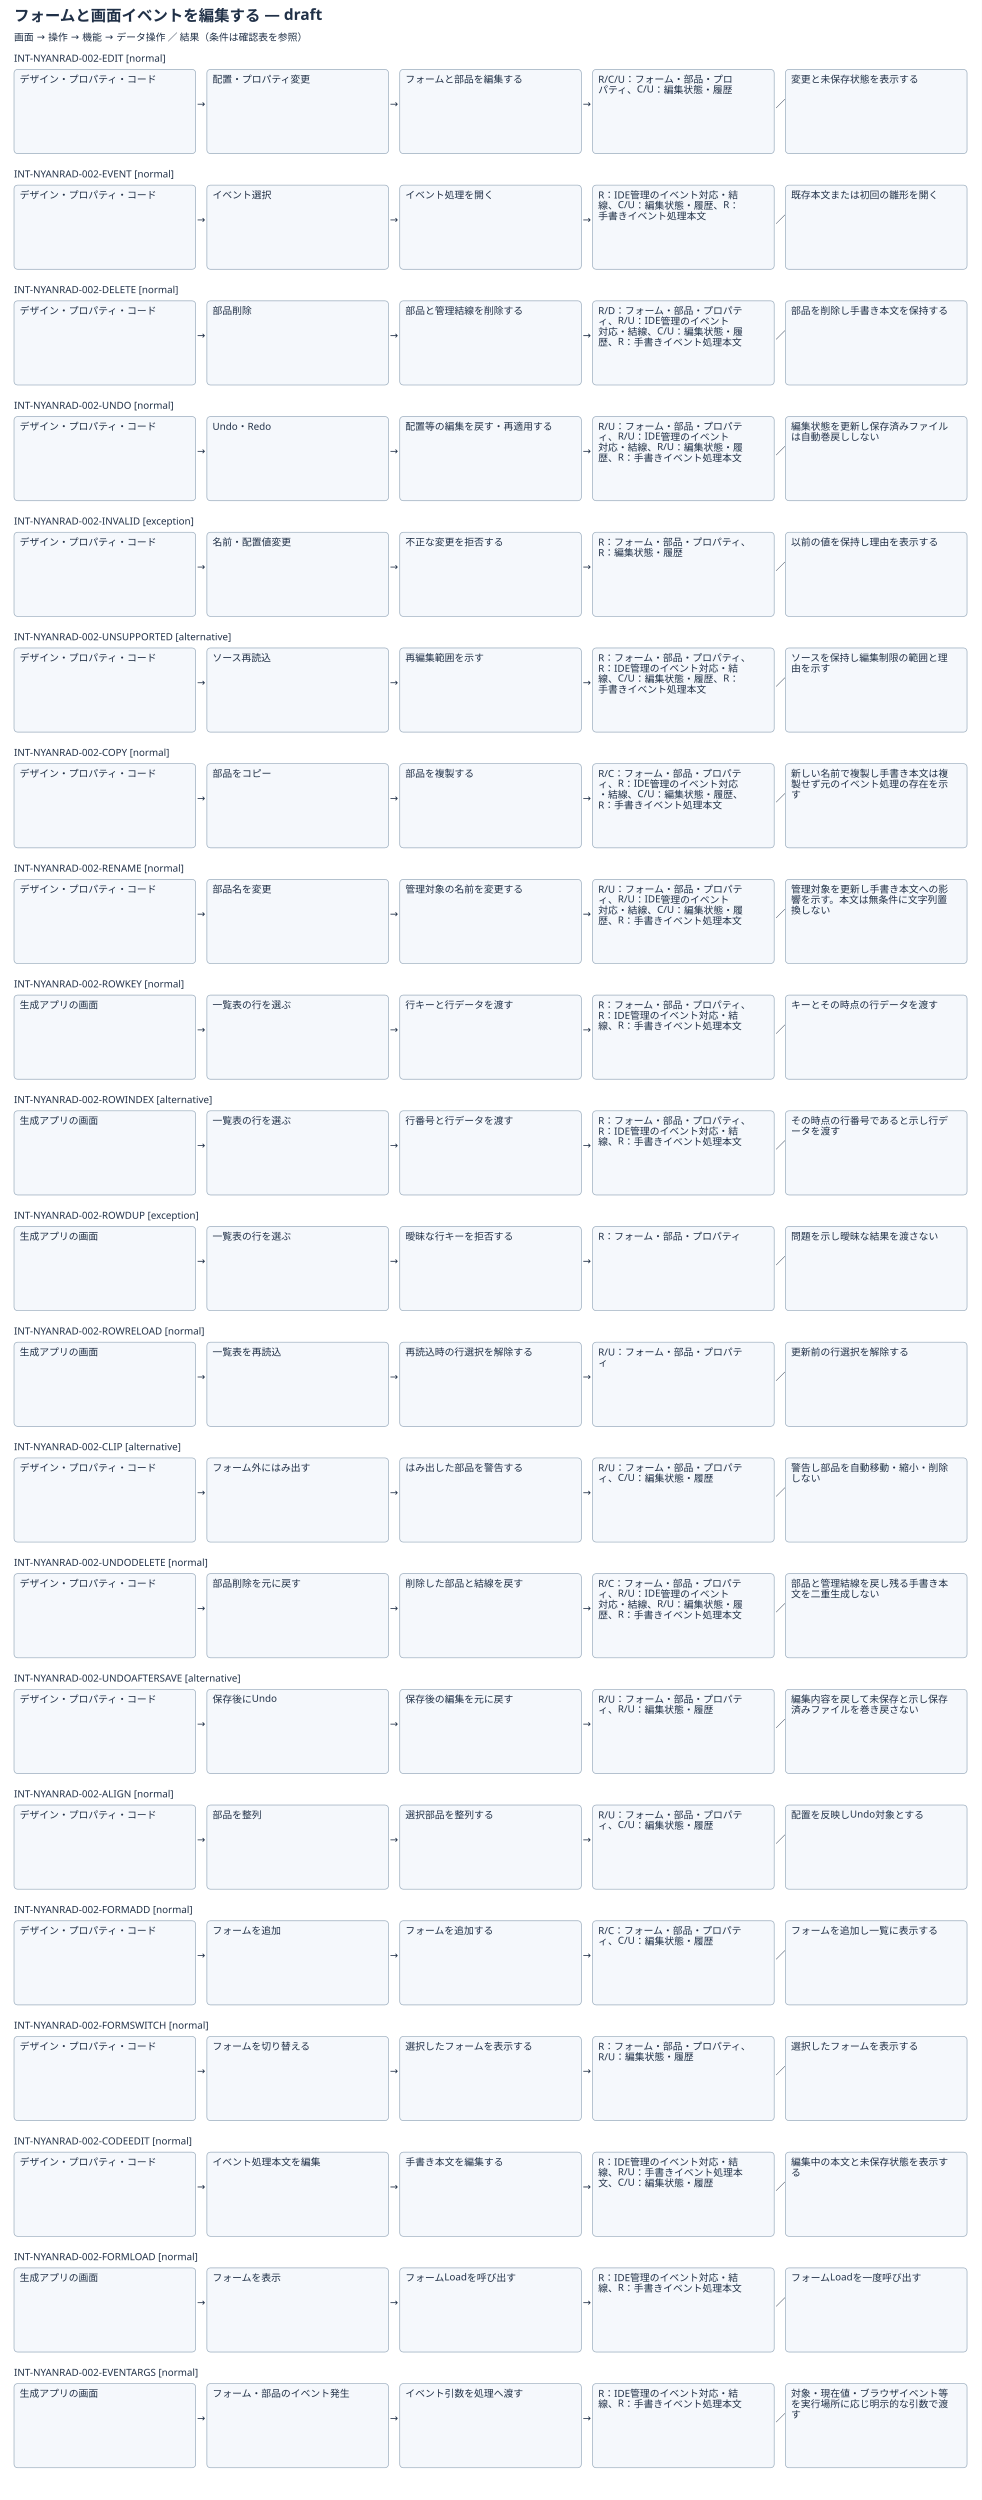
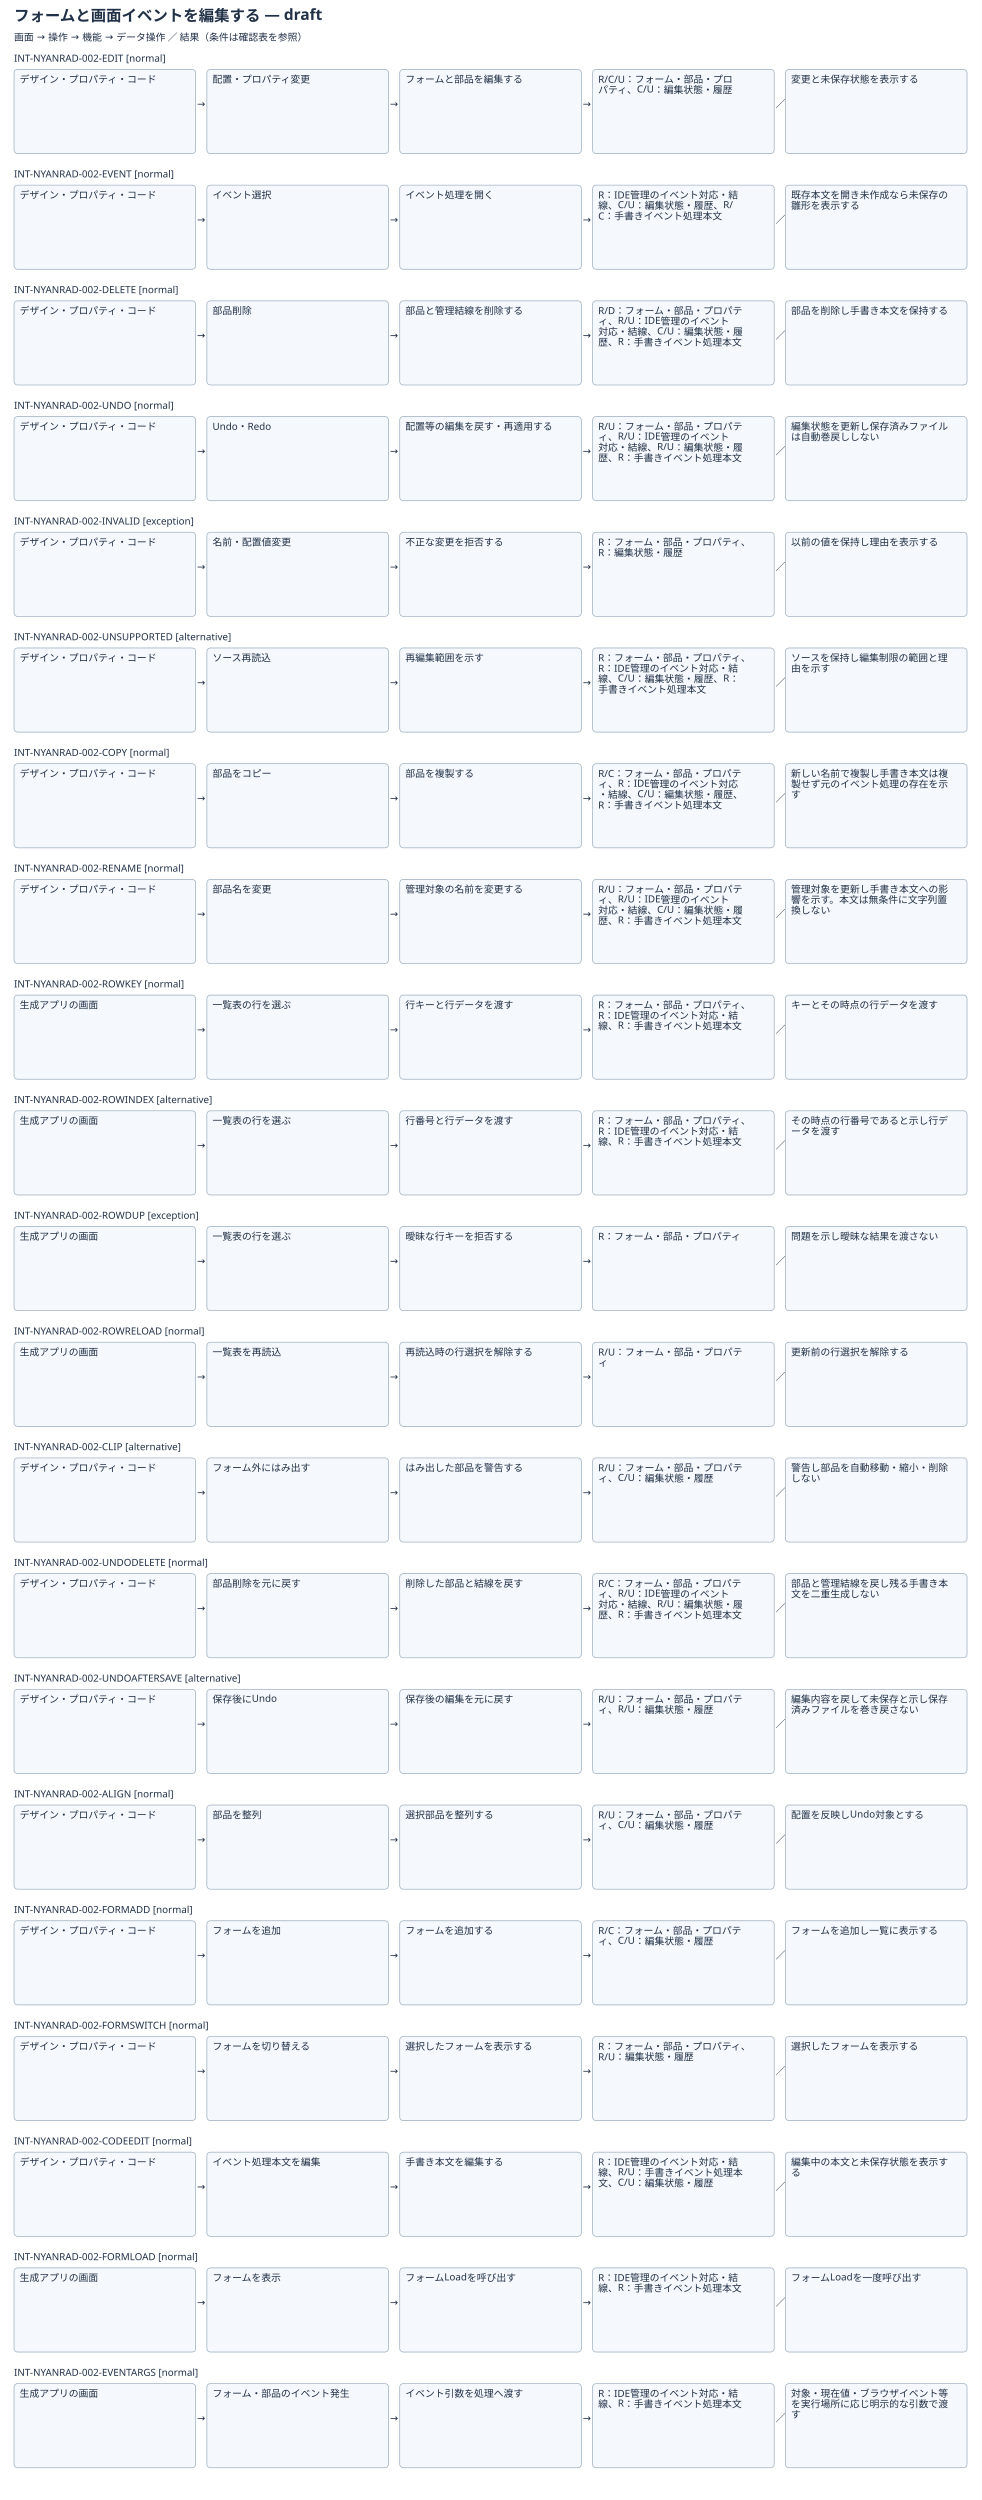
<svg xmlns="http://www.w3.org/2000/svg" width="1400" height="3565" viewBox="0 0 1400 3565">
  <style>text{font-family:system-ui,sans-serif;fill:#203047;font-size:14px}rect{stroke:#9aacbd;fill:#f5f8fc}.title{font-size:22px;font-weight:bold}</style>
  <rect width="100%" height="100%" style="fill:#ffffff;stroke:none" />
  <text x="20" y="30" class="title">フォームと画面イベントを編集する — draft</text>
  <text x="20" y="58">画面 → 操作 → 機能 → データ操作 ／ 結果（条件は確認表を参照）</text>
  <text x="20" y="88">INT-NYANRAD-002-EDIT [normal]</text>
  <rect x="20" y="99" width="259" height="120" rx="5" />
  <text x="28" y="118">デザイン・プロパティ・コード</text>
  <text x="281" y="153">→</text>
  <rect x="295" y="99" width="259" height="120" rx="5" />
  <text x="303" y="118">配置・プロパティ変更</text>
  <text x="556" y="153">→</text>
  <rect x="570" y="99" width="259" height="120" rx="5" />
  <text x="578" y="118">フォームと部品を編集する</text>
  <text x="831" y="153">→</text>
  <rect x="845" y="99" width="259" height="120" rx="5" />
  <text x="853" y="118">R/C/U：フォーム・部品・プロ</text>
  <text x="853" y="133">パティ、C/U：編集状態・履歴</text>
  <text x="1106" y="153">／</text>
  <rect x="1120" y="99" width="259" height="120" rx="5" />
  <text x="1128" y="118">変更と未保存状態を表示する</text>
  <text x="20" y="253">INT-NYANRAD-002-EVENT [normal]</text>
  <rect x="20" y="264" width="259" height="120" rx="5" />
  <text x="28" y="283">デザイン・プロパティ・コード</text>
  <text x="281" y="318">→</text>
  <rect x="295" y="264" width="259" height="120" rx="5" />
  <text x="303" y="283">イベント選択</text>
  <text x="556" y="318">→</text>
  <rect x="570" y="264" width="259" height="120" rx="5" />
  <text x="578" y="283">イベント処理を開く</text>
  <text x="831" y="318">→</text>
  <rect x="845" y="264" width="259" height="120" rx="5" />
  <text x="853" y="283">R：IDE管理のイベント対応・結</text>
-   <text x="853" y="298">線、C/U：編集状態・履歴、R：</text>
-   <text x="853" y="313">手書きイベント処理本文</text>
+   <text x="853" y="298">線、C/U：編集状態・履歴、R/</text>
+   <text x="853" y="313">C：手書きイベント処理本文</text>
  <text x="1106" y="318">／</text>
  <rect x="1120" y="264" width="259" height="120" rx="5" />
-   <text x="1128" y="283">既存本文または初回の雛形を開く</text>
+   <text x="1128" y="283">既存本文を開き未作成なら未保存の</text>
+   <text x="1128" y="298">雛形を表示する</text>
  <text x="20" y="418">INT-NYANRAD-002-DELETE [normal]</text>
  <rect x="20" y="429" width="259" height="120" rx="5" />
  <text x="28" y="448">デザイン・プロパティ・コード</text>
  <text x="281" y="483">→</text>
  <rect x="295" y="429" width="259" height="120" rx="5" />
  <text x="303" y="448">部品削除</text>
  <text x="556" y="483">→</text>
  <rect x="570" y="429" width="259" height="120" rx="5" />
  <text x="578" y="448">部品と管理結線を削除する</text>
  <text x="831" y="483">→</text>
  <rect x="845" y="429" width="259" height="120" rx="5" />
  <text x="853" y="448">R/D：フォーム・部品・プロパテ</text>
  <text x="853" y="463">ィ、R/U：IDE管理のイベント</text>
  <text x="853" y="478">対応・結線、C/U：編集状態・履</text>
  <text x="853" y="493">歴、R：手書きイベント処理本文</text>
  <text x="1106" y="483">／</text>
  <rect x="1120" y="429" width="259" height="120" rx="5" />
  <text x="1128" y="448">部品を削除し手書き本文を保持する</text>
  <text x="20" y="583">INT-NYANRAD-002-UNDO [normal]</text>
  <rect x="20" y="594" width="259" height="120" rx="5" />
  <text x="28" y="613">デザイン・プロパティ・コード</text>
  <text x="281" y="648">→</text>
  <rect x="295" y="594" width="259" height="120" rx="5" />
  <text x="303" y="613">Undo・Redo</text>
  <text x="556" y="648">→</text>
  <rect x="570" y="594" width="259" height="120" rx="5" />
  <text x="578" y="613">配置等の編集を戻す・再適用する</text>
  <text x="831" y="648">→</text>
  <rect x="845" y="594" width="259" height="120" rx="5" />
  <text x="853" y="613">R/U：フォーム・部品・プロパテ</text>
  <text x="853" y="628">ィ、R/U：IDE管理のイベント</text>
  <text x="853" y="643">対応・結線、R/U：編集状態・履</text>
  <text x="853" y="658">歴、R：手書きイベント処理本文</text>
  <text x="1106" y="648">／</text>
  <rect x="1120" y="594" width="259" height="120" rx="5" />
  <text x="1128" y="613">編集状態を更新し保存済みファイル</text>
  <text x="1128" y="628">は自動巻戻ししない</text>
  <text x="20" y="748">INT-NYANRAD-002-INVALID [exception]</text>
  <rect x="20" y="759" width="259" height="120" rx="5" />
  <text x="28" y="778">デザイン・プロパティ・コード</text>
  <text x="281" y="813">→</text>
  <rect x="295" y="759" width="259" height="120" rx="5" />
  <text x="303" y="778">名前・配置値変更</text>
  <text x="556" y="813">→</text>
  <rect x="570" y="759" width="259" height="120" rx="5" />
  <text x="578" y="778">不正な変更を拒否する</text>
  <text x="831" y="813">→</text>
  <rect x="845" y="759" width="259" height="120" rx="5" />
  <text x="853" y="778">R：フォーム・部品・プロパティ、</text>
  <text x="853" y="793">R：編集状態・履歴</text>
  <text x="1106" y="813">／</text>
  <rect x="1120" y="759" width="259" height="120" rx="5" />
  <text x="1128" y="778">以前の値を保持し理由を表示する</text>
  <text x="20" y="913">INT-NYANRAD-002-UNSUPPORTED [alternative]</text>
  <rect x="20" y="924" width="259" height="120" rx="5" />
  <text x="28" y="943">デザイン・プロパティ・コード</text>
  <text x="281" y="978">→</text>
  <rect x="295" y="924" width="259" height="120" rx="5" />
  <text x="303" y="943">ソース再読込</text>
  <text x="556" y="978">→</text>
  <rect x="570" y="924" width="259" height="120" rx="5" />
  <text x="578" y="943">再編集範囲を示す</text>
  <text x="831" y="978">→</text>
  <rect x="845" y="924" width="259" height="120" rx="5" />
  <text x="853" y="943">R：フォーム・部品・プロパティ、</text>
  <text x="853" y="958">R：IDE管理のイベント対応・結</text>
  <text x="853" y="973">線、C/U：編集状態・履歴、R：</text>
  <text x="853" y="988">手書きイベント処理本文</text>
  <text x="1106" y="978">／</text>
  <rect x="1120" y="924" width="259" height="120" rx="5" />
  <text x="1128" y="943">ソースを保持し編集制限の範囲と理</text>
  <text x="1128" y="958">由を示す</text>
  <text x="20" y="1078">INT-NYANRAD-002-COPY [normal]</text>
  <rect x="20" y="1089" width="259" height="120" rx="5" />
  <text x="28" y="1108">デザイン・プロパティ・コード</text>
  <text x="281" y="1143">→</text>
  <rect x="295" y="1089" width="259" height="120" rx="5" />
  <text x="303" y="1108">部品をコピー</text>
  <text x="556" y="1143">→</text>
  <rect x="570" y="1089" width="259" height="120" rx="5" />
  <text x="578" y="1108">部品を複製する</text>
  <text x="831" y="1143">→</text>
  <rect x="845" y="1089" width="259" height="120" rx="5" />
  <text x="853" y="1108">R/C：フォーム・部品・プロパテ</text>
  <text x="853" y="1123">ィ、R：IDE管理のイベント対応</text>
  <text x="853" y="1138">・結線、C/U：編集状態・履歴、</text>
  <text x="853" y="1153">R：手書きイベント処理本文</text>
  <text x="1106" y="1143">／</text>
  <rect x="1120" y="1089" width="259" height="120" rx="5" />
  <text x="1128" y="1108">新しい名前で複製し手書き本文は複</text>
  <text x="1128" y="1123">製せず元のイベント処理の存在を示</text>
  <text x="1128" y="1138">す</text>
  <text x="20" y="1243">INT-NYANRAD-002-RENAME [normal]</text>
  <rect x="20" y="1254" width="259" height="120" rx="5" />
  <text x="28" y="1273">デザイン・プロパティ・コード</text>
  <text x="281" y="1308">→</text>
  <rect x="295" y="1254" width="259" height="120" rx="5" />
  <text x="303" y="1273">部品名を変更</text>
  <text x="556" y="1308">→</text>
  <rect x="570" y="1254" width="259" height="120" rx="5" />
  <text x="578" y="1273">管理対象の名前を変更する</text>
  <text x="831" y="1308">→</text>
  <rect x="845" y="1254" width="259" height="120" rx="5" />
  <text x="853" y="1273">R/U：フォーム・部品・プロパテ</text>
  <text x="853" y="1288">ィ、R/U：IDE管理のイベント</text>
  <text x="853" y="1303">対応・結線、C/U：編集状態・履</text>
  <text x="853" y="1318">歴、R：手書きイベント処理本文</text>
  <text x="1106" y="1308">／</text>
  <rect x="1120" y="1254" width="259" height="120" rx="5" />
  <text x="1128" y="1273">管理対象を更新し手書き本文への影</text>
  <text x="1128" y="1288">響を示す。本文は無条件に文字列置</text>
  <text x="1128" y="1303">換しない</text>
  <text x="20" y="1408">INT-NYANRAD-002-ROWKEY [normal]</text>
  <rect x="20" y="1419" width="259" height="120" rx="5" />
  <text x="28" y="1438">生成アプリの画面</text>
  <text x="281" y="1473">→</text>
  <rect x="295" y="1419" width="259" height="120" rx="5" />
  <text x="303" y="1438">一覧表の行を選ぶ</text>
  <text x="556" y="1473">→</text>
  <rect x="570" y="1419" width="259" height="120" rx="5" />
  <text x="578" y="1438">行キーと行データを渡す</text>
  <text x="831" y="1473">→</text>
  <rect x="845" y="1419" width="259" height="120" rx="5" />
  <text x="853" y="1438">R：フォーム・部品・プロパティ、</text>
  <text x="853" y="1453">R：IDE管理のイベント対応・結</text>
  <text x="853" y="1468">線、R：手書きイベント処理本文</text>
  <text x="1106" y="1473">／</text>
  <rect x="1120" y="1419" width="259" height="120" rx="5" />
  <text x="1128" y="1438">キーとその時点の行データを渡す</text>
  <text x="20" y="1573">INT-NYANRAD-002-ROWINDEX [alternative]</text>
  <rect x="20" y="1584" width="259" height="120" rx="5" />
  <text x="28" y="1603">生成アプリの画面</text>
  <text x="281" y="1638">→</text>
  <rect x="295" y="1584" width="259" height="120" rx="5" />
  <text x="303" y="1603">一覧表の行を選ぶ</text>
  <text x="556" y="1638">→</text>
  <rect x="570" y="1584" width="259" height="120" rx="5" />
  <text x="578" y="1603">行番号と行データを渡す</text>
  <text x="831" y="1638">→</text>
  <rect x="845" y="1584" width="259" height="120" rx="5" />
  <text x="853" y="1603">R：フォーム・部品・プロパティ、</text>
  <text x="853" y="1618">R：IDE管理のイベント対応・結</text>
  <text x="853" y="1633">線、R：手書きイベント処理本文</text>
  <text x="1106" y="1638">／</text>
  <rect x="1120" y="1584" width="259" height="120" rx="5" />
  <text x="1128" y="1603">その時点の行番号であると示し行デ</text>
  <text x="1128" y="1618">ータを渡す</text>
  <text x="20" y="1738">INT-NYANRAD-002-ROWDUP [exception]</text>
  <rect x="20" y="1749" width="259" height="120" rx="5" />
  <text x="28" y="1768">生成アプリの画面</text>
  <text x="281" y="1803">→</text>
  <rect x="295" y="1749" width="259" height="120" rx="5" />
  <text x="303" y="1768">一覧表の行を選ぶ</text>
  <text x="556" y="1803">→</text>
  <rect x="570" y="1749" width="259" height="120" rx="5" />
  <text x="578" y="1768">曖昧な行キーを拒否する</text>
  <text x="831" y="1803">→</text>
  <rect x="845" y="1749" width="259" height="120" rx="5" />
  <text x="853" y="1768">R：フォーム・部品・プロパティ</text>
  <text x="1106" y="1803">／</text>
  <rect x="1120" y="1749" width="259" height="120" rx="5" />
  <text x="1128" y="1768">問題を示し曖昧な結果を渡さない</text>
  <text x="20" y="1903">INT-NYANRAD-002-ROWRELOAD [normal]</text>
  <rect x="20" y="1914" width="259" height="120" rx="5" />
  <text x="28" y="1933">生成アプリの画面</text>
  <text x="281" y="1968">→</text>
  <rect x="295" y="1914" width="259" height="120" rx="5" />
  <text x="303" y="1933">一覧表を再読込</text>
  <text x="556" y="1968">→</text>
  <rect x="570" y="1914" width="259" height="120" rx="5" />
  <text x="578" y="1933">再読込時の行選択を解除する</text>
  <text x="831" y="1968">→</text>
  <rect x="845" y="1914" width="259" height="120" rx="5" />
  <text x="853" y="1933">R/U：フォーム・部品・プロパテ</text>
  <text x="853" y="1948">ィ</text>
  <text x="1106" y="1968">／</text>
  <rect x="1120" y="1914" width="259" height="120" rx="5" />
  <text x="1128" y="1933">更新前の行選択を解除する</text>
  <text x="20" y="2068">INT-NYANRAD-002-CLIP [alternative]</text>
  <rect x="20" y="2079" width="259" height="120" rx="5" />
  <text x="28" y="2098">デザイン・プロパティ・コード</text>
  <text x="281" y="2133">→</text>
  <rect x="295" y="2079" width="259" height="120" rx="5" />
  <text x="303" y="2098">フォーム外にはみ出す</text>
  <text x="556" y="2133">→</text>
  <rect x="570" y="2079" width="259" height="120" rx="5" />
  <text x="578" y="2098">はみ出した部品を警告する</text>
  <text x="831" y="2133">→</text>
  <rect x="845" y="2079" width="259" height="120" rx="5" />
  <text x="853" y="2098">R/U：フォーム・部品・プロパテ</text>
  <text x="853" y="2113">ィ、C/U：編集状態・履歴</text>
  <text x="1106" y="2133">／</text>
  <rect x="1120" y="2079" width="259" height="120" rx="5" />
  <text x="1128" y="2098">警告し部品を自動移動・縮小・削除</text>
  <text x="1128" y="2113">しない</text>
  <text x="20" y="2233">INT-NYANRAD-002-UNDODELETE [normal]</text>
  <rect x="20" y="2244" width="259" height="120" rx="5" />
  <text x="28" y="2263">デザイン・プロパティ・コード</text>
  <text x="281" y="2298">→</text>
  <rect x="295" y="2244" width="259" height="120" rx="5" />
  <text x="303" y="2263">部品削除を元に戻す</text>
  <text x="556" y="2298">→</text>
  <rect x="570" y="2244" width="259" height="120" rx="5" />
  <text x="578" y="2263">削除した部品と結線を戻す</text>
  <text x="831" y="2298">→</text>
  <rect x="845" y="2244" width="259" height="120" rx="5" />
  <text x="853" y="2263">R/C：フォーム・部品・プロパテ</text>
  <text x="853" y="2278">ィ、R/U：IDE管理のイベント</text>
  <text x="853" y="2293">対応・結線、R/U：編集状態・履</text>
  <text x="853" y="2308">歴、R：手書きイベント処理本文</text>
  <text x="1106" y="2298">／</text>
  <rect x="1120" y="2244" width="259" height="120" rx="5" />
  <text x="1128" y="2263">部品と管理結線を戻し残る手書き本</text>
  <text x="1128" y="2278">文を二重生成しない</text>
  <text x="20" y="2398">INT-NYANRAD-002-UNDOAFTERSAVE [alternative]</text>
  <rect x="20" y="2409" width="259" height="120" rx="5" />
  <text x="28" y="2428">デザイン・プロパティ・コード</text>
  <text x="281" y="2463">→</text>
  <rect x="295" y="2409" width="259" height="120" rx="5" />
  <text x="303" y="2428">保存後にUndo</text>
  <text x="556" y="2463">→</text>
  <rect x="570" y="2409" width="259" height="120" rx="5" />
  <text x="578" y="2428">保存後の編集を元に戻す</text>
  <text x="831" y="2463">→</text>
  <rect x="845" y="2409" width="259" height="120" rx="5" />
  <text x="853" y="2428">R/U：フォーム・部品・プロパテ</text>
  <text x="853" y="2443">ィ、R/U：編集状態・履歴</text>
  <text x="1106" y="2463">／</text>
  <rect x="1120" y="2409" width="259" height="120" rx="5" />
  <text x="1128" y="2428">編集内容を戻して未保存と示し保存</text>
  <text x="1128" y="2443">済みファイルを巻き戻さない</text>
  <text x="20" y="2563">INT-NYANRAD-002-ALIGN [normal]</text>
  <rect x="20" y="2574" width="259" height="120" rx="5" />
  <text x="28" y="2593">デザイン・プロパティ・コード</text>
  <text x="281" y="2628">→</text>
  <rect x="295" y="2574" width="259" height="120" rx="5" />
  <text x="303" y="2593">部品を整列</text>
  <text x="556" y="2628">→</text>
  <rect x="570" y="2574" width="259" height="120" rx="5" />
  <text x="578" y="2593">選択部品を整列する</text>
  <text x="831" y="2628">→</text>
  <rect x="845" y="2574" width="259" height="120" rx="5" />
  <text x="853" y="2593">R/U：フォーム・部品・プロパテ</text>
  <text x="853" y="2608">ィ、C/U：編集状態・履歴</text>
  <text x="1106" y="2628">／</text>
  <rect x="1120" y="2574" width="259" height="120" rx="5" />
  <text x="1128" y="2593">配置を反映しUndo対象とする</text>
  <text x="20" y="2728">INT-NYANRAD-002-FORMADD [normal]</text>
  <rect x="20" y="2739" width="259" height="120" rx="5" />
  <text x="28" y="2758">デザイン・プロパティ・コード</text>
  <text x="281" y="2793">→</text>
  <rect x="295" y="2739" width="259" height="120" rx="5" />
  <text x="303" y="2758">フォームを追加</text>
  <text x="556" y="2793">→</text>
  <rect x="570" y="2739" width="259" height="120" rx="5" />
  <text x="578" y="2758">フォームを追加する</text>
  <text x="831" y="2793">→</text>
  <rect x="845" y="2739" width="259" height="120" rx="5" />
  <text x="853" y="2758">R/C：フォーム・部品・プロパテ</text>
  <text x="853" y="2773">ィ、C/U：編集状態・履歴</text>
  <text x="1106" y="2793">／</text>
  <rect x="1120" y="2739" width="259" height="120" rx="5" />
  <text x="1128" y="2758">フォームを追加し一覧に表示する</text>
  <text x="20" y="2893">INT-NYANRAD-002-FORMSWITCH [normal]</text>
  <rect x="20" y="2904" width="259" height="120" rx="5" />
  <text x="28" y="2923">デザイン・プロパティ・コード</text>
  <text x="281" y="2958">→</text>
  <rect x="295" y="2904" width="259" height="120" rx="5" />
  <text x="303" y="2923">フォームを切り替える</text>
  <text x="556" y="2958">→</text>
  <rect x="570" y="2904" width="259" height="120" rx="5" />
  <text x="578" y="2923">選択したフォームを表示する</text>
  <text x="831" y="2958">→</text>
  <rect x="845" y="2904" width="259" height="120" rx="5" />
  <text x="853" y="2923">R：フォーム・部品・プロパティ、</text>
  <text x="853" y="2938">R/U：編集状態・履歴</text>
  <text x="1106" y="2958">／</text>
  <rect x="1120" y="2904" width="259" height="120" rx="5" />
  <text x="1128" y="2923">選択したフォームを表示する</text>
  <text x="20" y="3058">INT-NYANRAD-002-CODEEDIT [normal]</text>
  <rect x="20" y="3069" width="259" height="120" rx="5" />
  <text x="28" y="3088">デザイン・プロパティ・コード</text>
  <text x="281" y="3123">→</text>
  <rect x="295" y="3069" width="259" height="120" rx="5" />
  <text x="303" y="3088">イベント処理本文を編集</text>
  <text x="556" y="3123">→</text>
  <rect x="570" y="3069" width="259" height="120" rx="5" />
  <text x="578" y="3088">手書き本文を編集する</text>
  <text x="831" y="3123">→</text>
  <rect x="845" y="3069" width="259" height="120" rx="5" />
  <text x="853" y="3088">R：IDE管理のイベント対応・結</text>
  <text x="853" y="3103">線、R/U：手書きイベント処理本</text>
  <text x="853" y="3118">文、C/U：編集状態・履歴</text>
  <text x="1106" y="3123">／</text>
  <rect x="1120" y="3069" width="259" height="120" rx="5" />
  <text x="1128" y="3088">編集中の本文と未保存状態を表示す</text>
  <text x="1128" y="3103">る</text>
  <text x="20" y="3223">INT-NYANRAD-002-FORMLOAD [normal]</text>
  <rect x="20" y="3234" width="259" height="120" rx="5" />
  <text x="28" y="3253">生成アプリの画面</text>
  <text x="281" y="3288">→</text>
  <rect x="295" y="3234" width="259" height="120" rx="5" />
  <text x="303" y="3253">フォームを表示</text>
  <text x="556" y="3288">→</text>
  <rect x="570" y="3234" width="259" height="120" rx="5" />
  <text x="578" y="3253">フォームLoadを呼び出す</text>
  <text x="831" y="3288">→</text>
  <rect x="845" y="3234" width="259" height="120" rx="5" />
  <text x="853" y="3253">R：IDE管理のイベント対応・結</text>
  <text x="853" y="3268">線、R：手書きイベント処理本文</text>
  <text x="1106" y="3288">／</text>
  <rect x="1120" y="3234" width="259" height="120" rx="5" />
  <text x="1128" y="3253">フォームLoadを一度呼び出す</text>
  <text x="20" y="3388">INT-NYANRAD-002-EVENTARGS [normal]</text>
  <rect x="20" y="3399" width="259" height="120" rx="5" />
  <text x="28" y="3418">生成アプリの画面</text>
  <text x="281" y="3453">→</text>
  <rect x="295" y="3399" width="259" height="120" rx="5" />
  <text x="303" y="3418">フォーム・部品のイベント発生</text>
  <text x="556" y="3453">→</text>
  <rect x="570" y="3399" width="259" height="120" rx="5" />
  <text x="578" y="3418">イベント引数を処理へ渡す</text>
  <text x="831" y="3453">→</text>
  <rect x="845" y="3399" width="259" height="120" rx="5" />
  <text x="853" y="3418">R：IDE管理のイベント対応・結</text>
  <text x="853" y="3433">線、R：手書きイベント処理本文</text>
  <text x="1106" y="3453">／</text>
  <rect x="1120" y="3399" width="259" height="120" rx="5" />
  <text x="1128" y="3418">対象・現在値・ブラウザイベント等</text>
  <text x="1128" y="3433">を実行場所に応じ明示的な引数で渡</text>
  <text x="1128" y="3448">す</text>
</svg>
